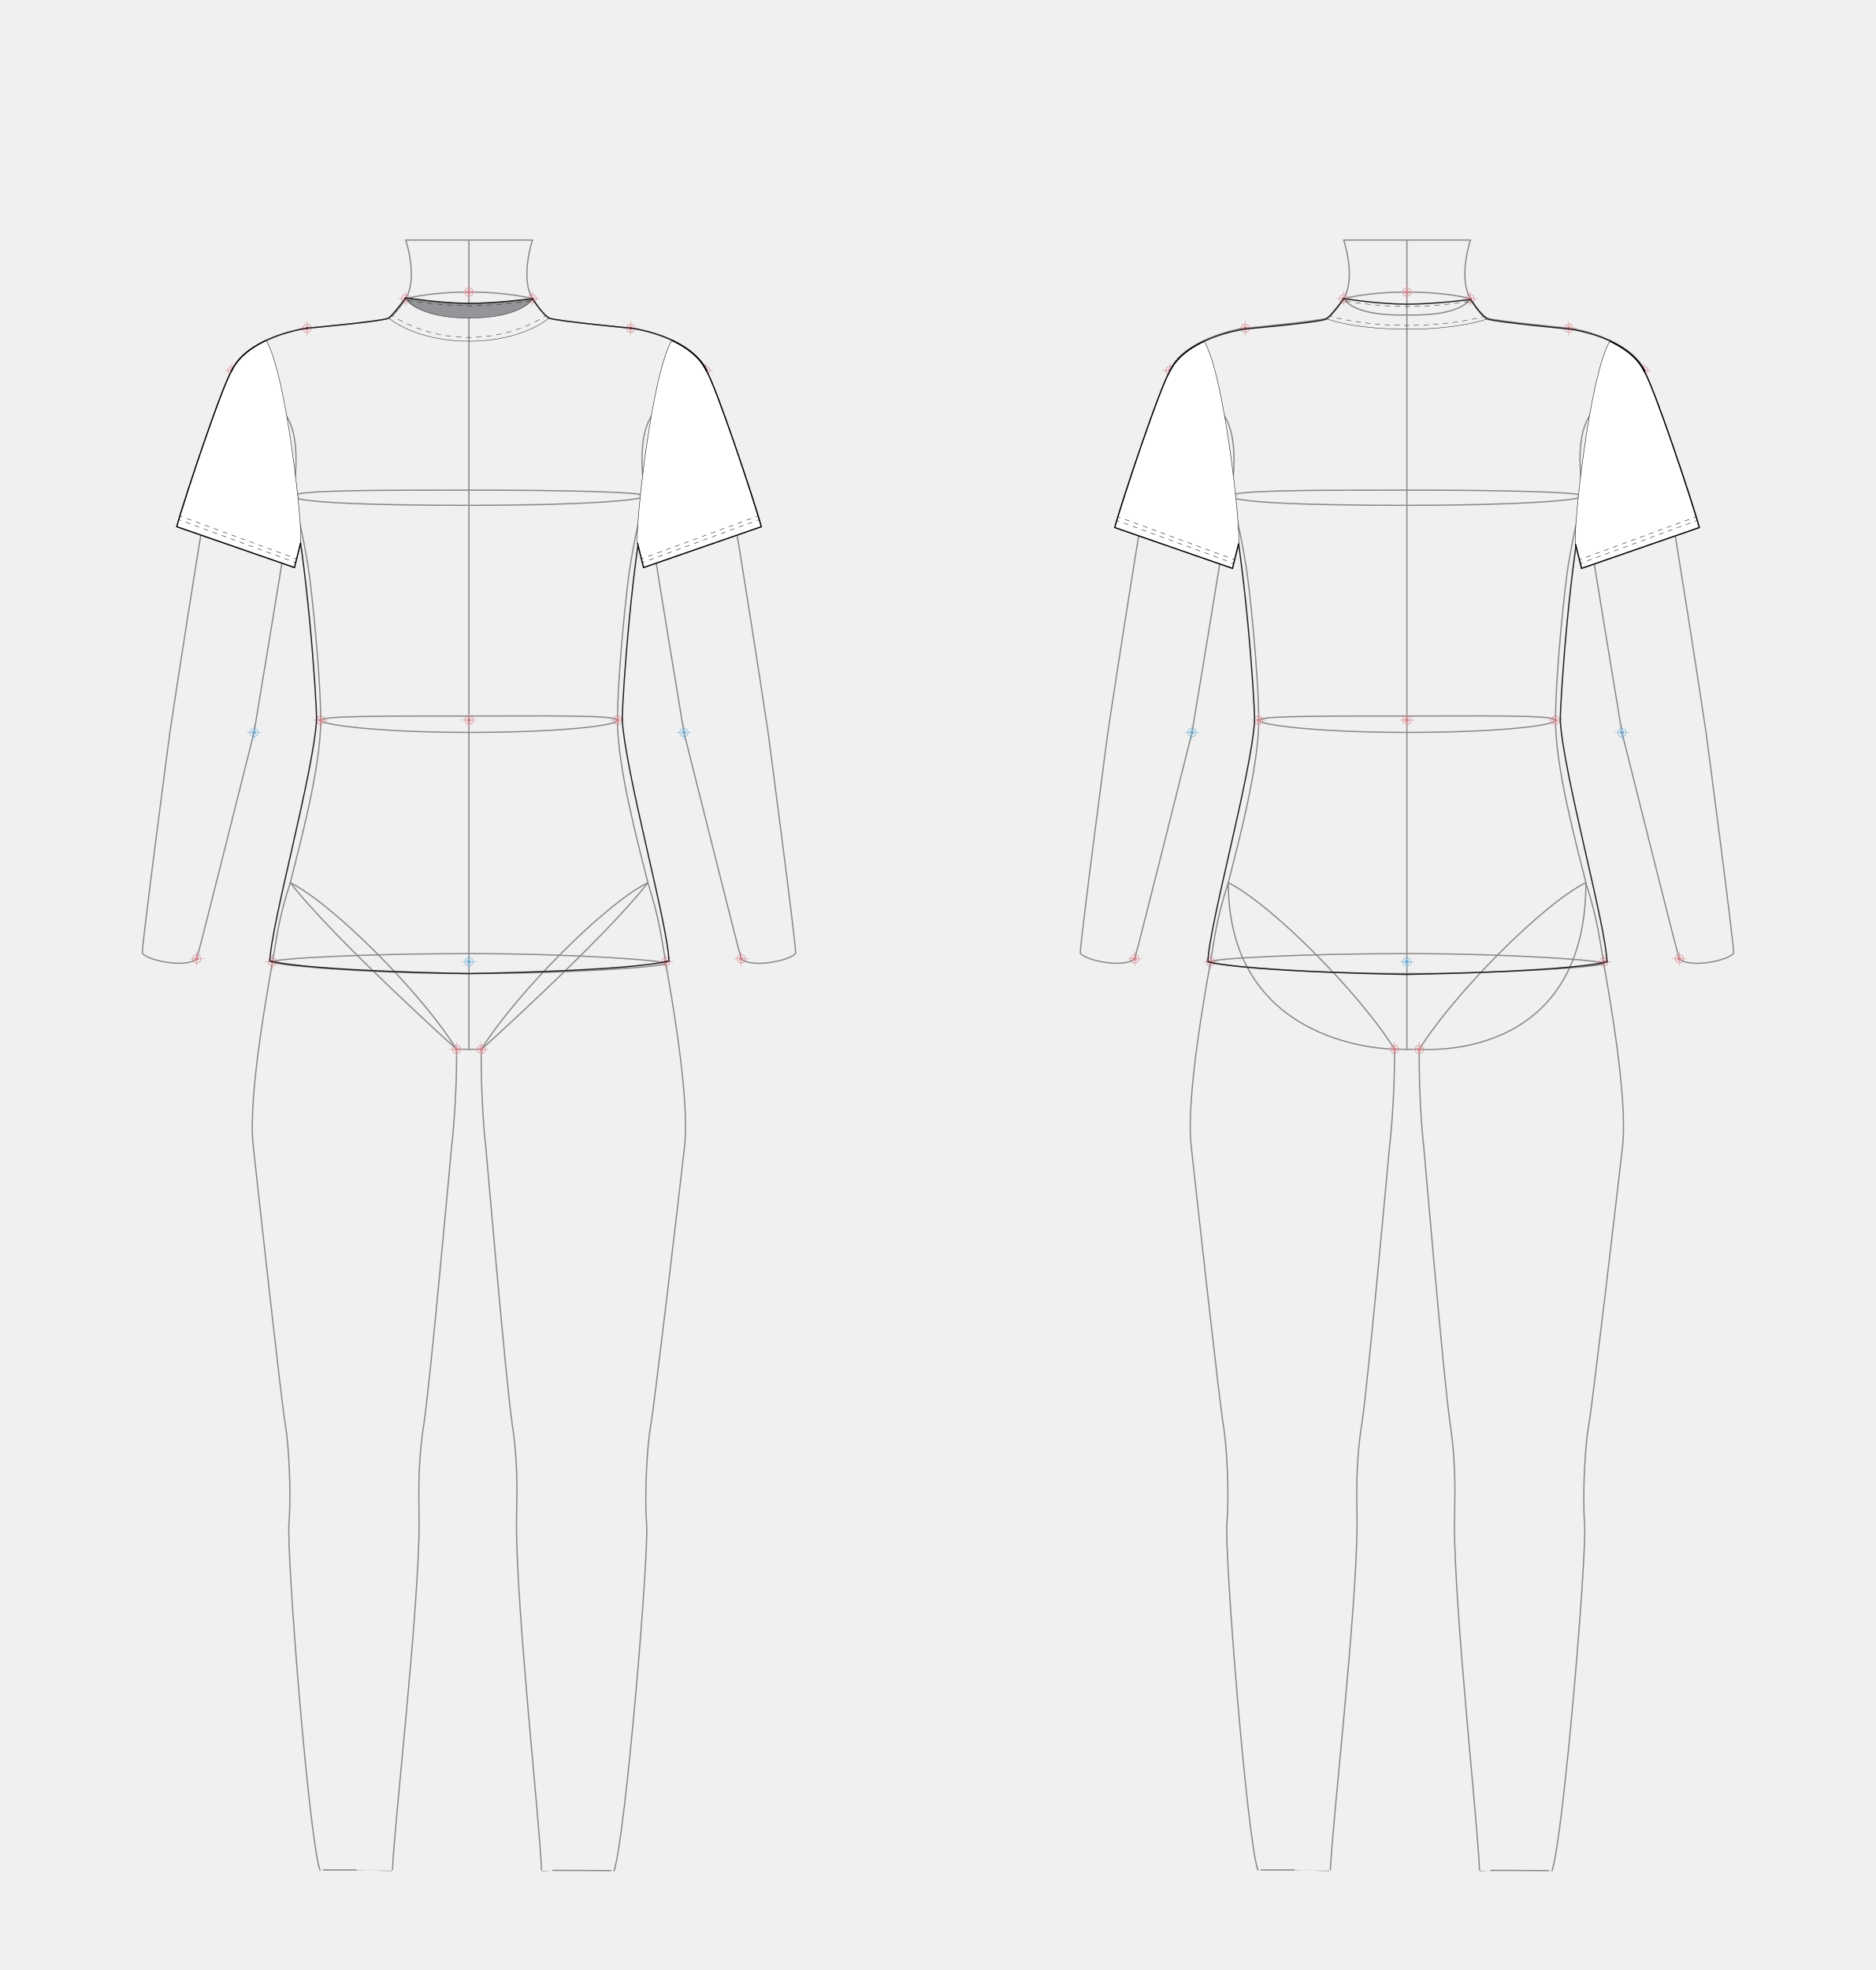
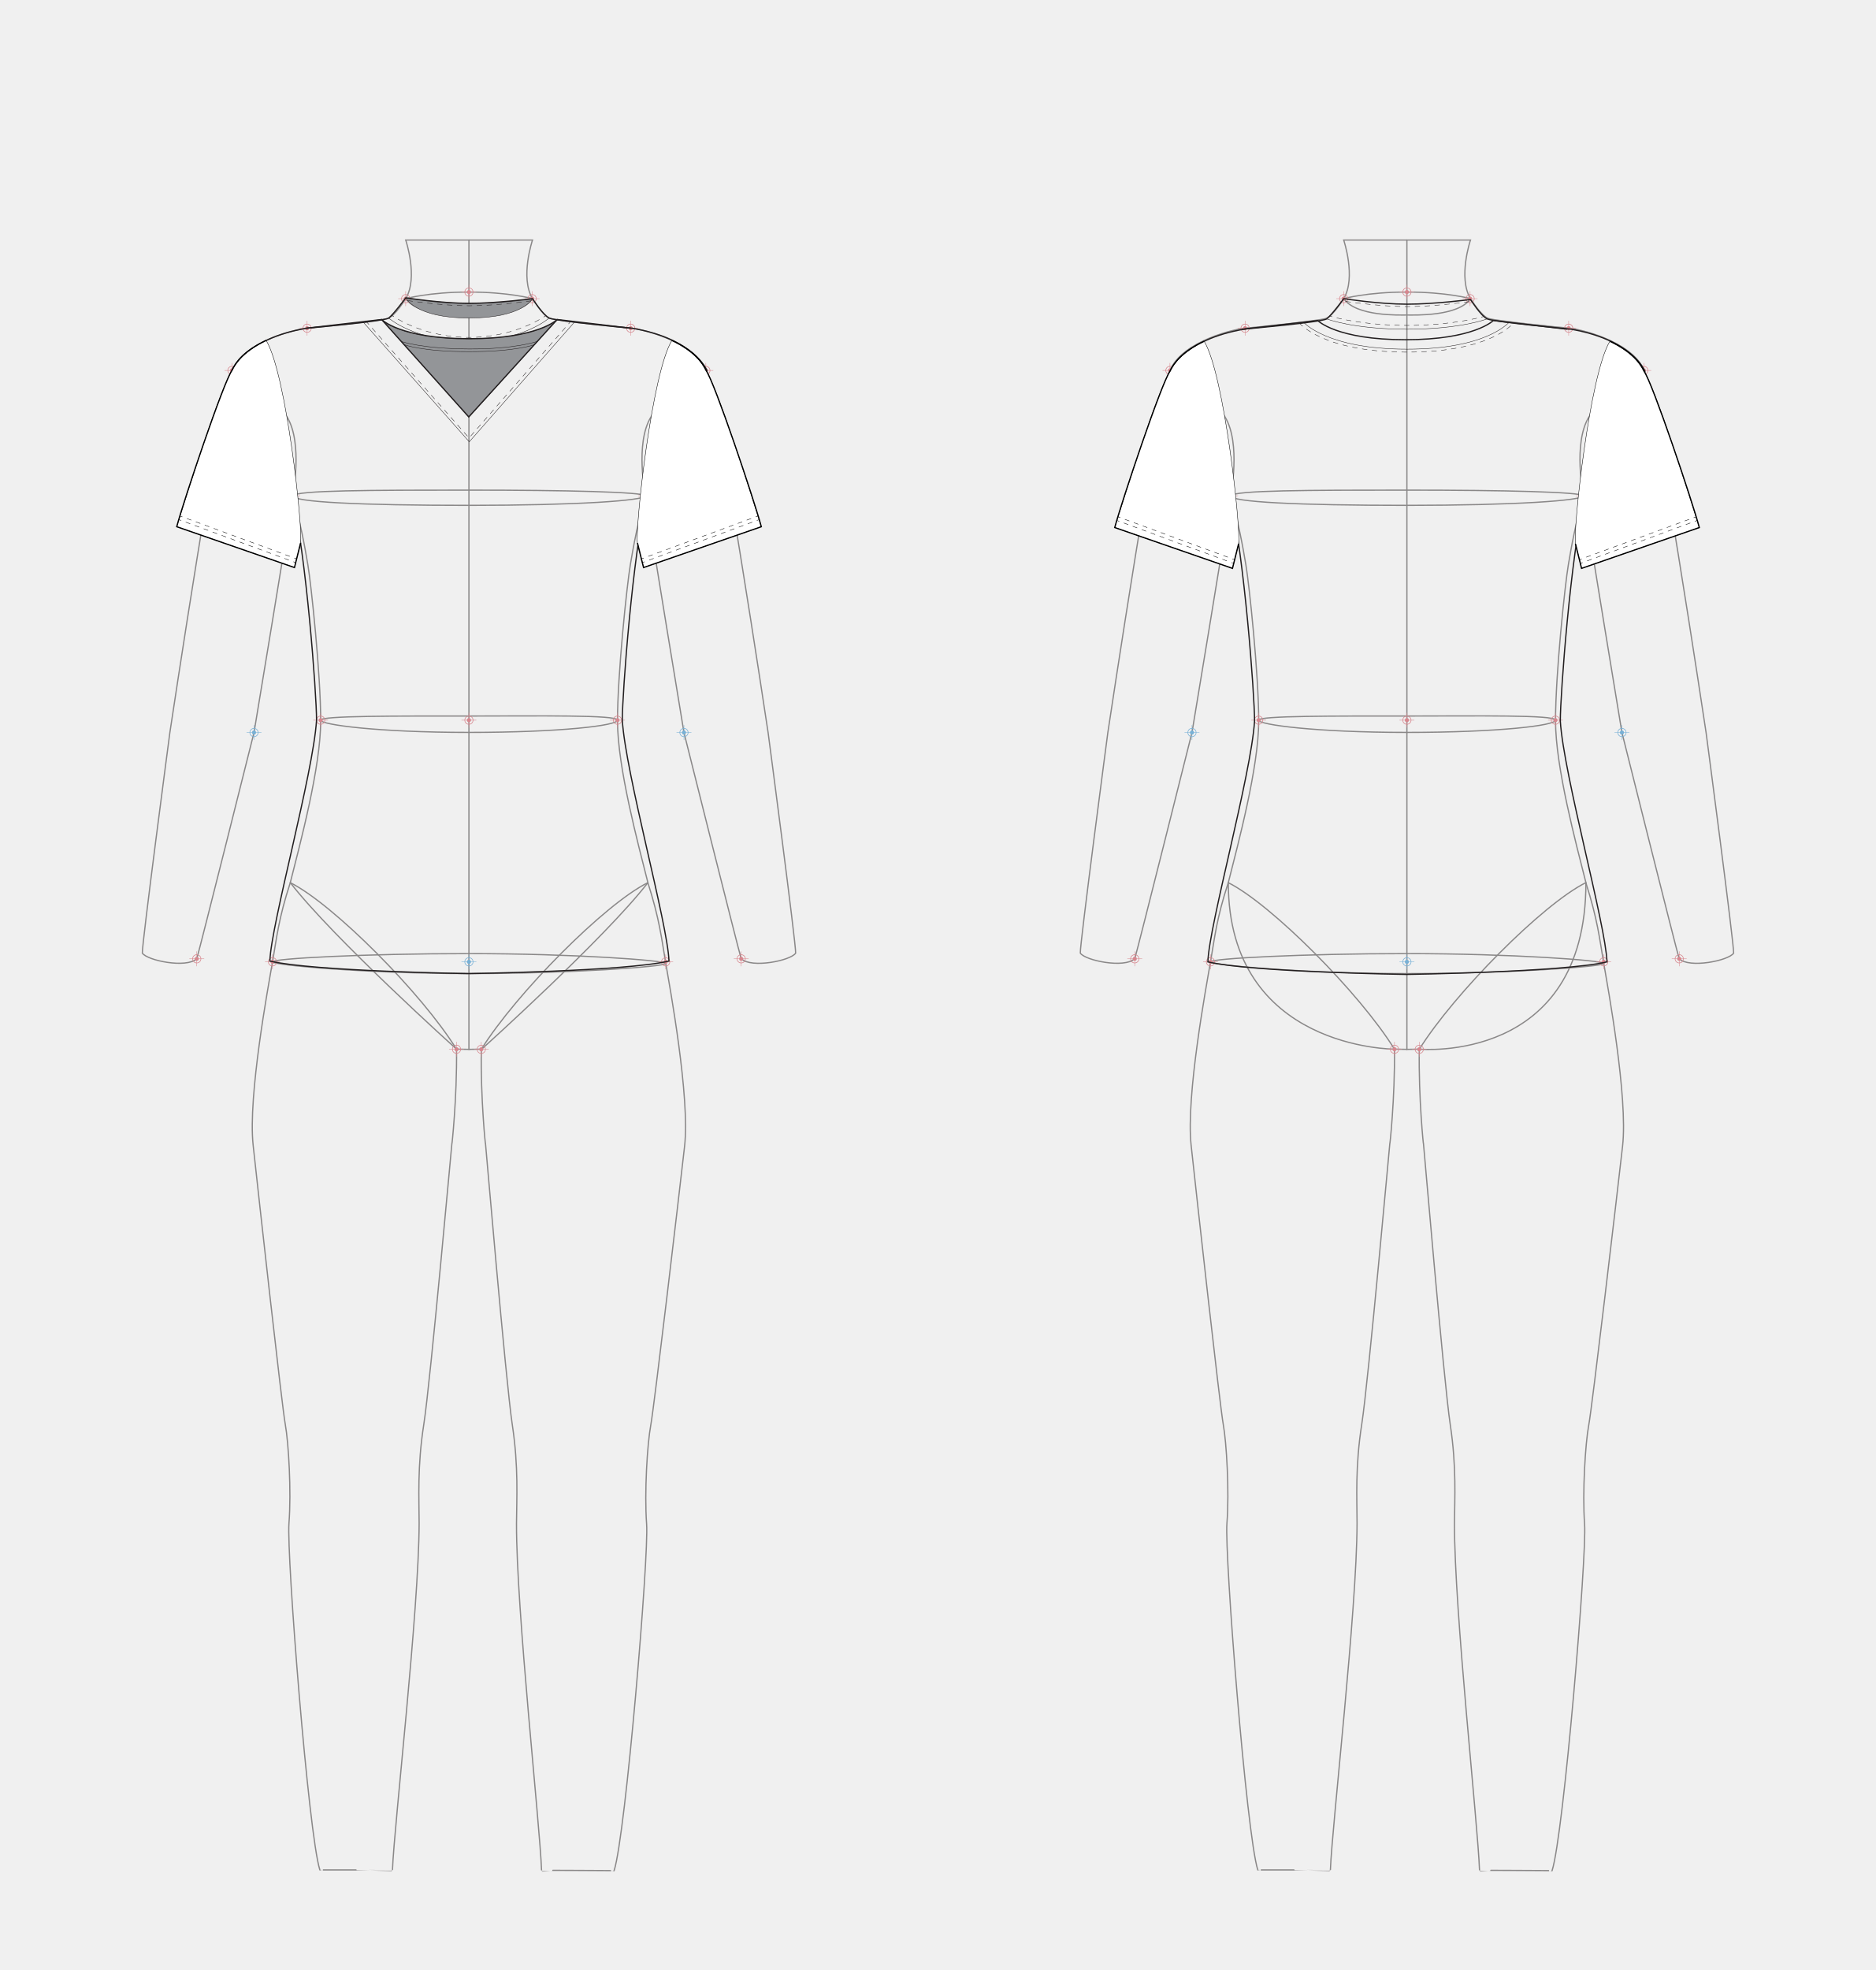
<svg xmlns="http://www.w3.org/2000/svg" viewBox="0 0 4535.4 4762.2">
  <defs>
    <style>
      .cls-1, .cls-2, .cls-3, .cls-4, .cls-5, .cls-6, .cls-7, .cls-8, .cls-9, .cls-10, .cls-11, .cls-12, .cls-13, .cls-14 {
        fill: none;
      }

      .cls-1, .cls-15, .cls-9, .cls-11, .cls-12 {
        stroke: #000;
        stroke-miterlimit: 10;
      }

      .cls-2, .cls-3, .cls-4, .cls-7, .cls-10, .cls-16, .cls-14 {
        stroke: #231f20;
        stroke-linecap: round;
      }

      .cls-17 {
        fill: #0071bc;
      }

      .cls-18, .cls-15 {
        fill: #fff;
      }

      .cls-3 {
        stroke-linejoin: round;
      }

      .cls-3, .cls-4, .cls-11 {
        stroke-width: 3px;
      }

      .cls-5, .cls-6 {
        stroke-width: 1.5px;
      }

      .cls-5, .cls-13 {
        stroke: #0071bc;
      }

      .cls-6, .cls-8 {
        stroke: #be1e2d;
      }

      .cls-7 {
        stroke-dasharray: 12.28 12.28;
      }

      .cls-19 {
        fill: #be1e2d;
      }

      .cls-9 {
        stroke-dasharray: 11.53 11.53;
      }

      .cls-10 {
        stroke-dasharray: 12;
      }

      .cls-16 {
        fill: #939598;
        stroke-linejoin: bevel;
      }

      .cls-12 {
        stroke-dasharray: 11.55 11.55;
      }

      .cls-14 {
        stroke-dasharray: 11.75 11.75;
      }

      .cls-20 {
        opacity: .5;
      }
    </style>
  </defs>
  <g id="Mannequin_ISO_EU38_GRP" class="cls-20">
    <g id="body_front_grp">
      <g id="measurements_lines" data-name="measurements lines">
        <path id="waist_line" data-name="waist line" class="cls-4" d="M1492.8,1740.9c0,13.1-138.7,29.6-359.3,29.6s-358.3-18.7-358.3-29.6,188-10,358.3-10,359.3-3.1,359.3,10Z" />
        <path id="hip_line" data-name="hip line" class="cls-4" d="M658.8,2325.1c0,7.8,228.8,28.4,474.8,28.4s475.8-16.9,475.8-24.4-223.3-23.9-475.8-23.9-474.8,12-474.8,19.9h0Z" />
        <line id="center_line" data-name="center line" class="cls-4" x1="1133.7" y1="580.2" x2="1133.7" y2="2537" />
        <path id="bust_line" data-name="bust line" class="cls-4" d="M1560.6,1198.5c-3.3,11.6-163.3,23.1-427,23.1s-426-8-426-23.1c11.4-13.3,186.4-13.7,426-13.7s419.5,4.6,427.1,13.7h-.1Z" />
      </g>
      <path id="right_leg" data-name="right leg" class="cls-4" d="M1103.7,2536.4c-83.7-135.5-298-350.6-401.9-402.7-28.6,87.8-32.8,133.2-42.9,191.4-10.1,58.2-59.7,324.6-46.9,443.2,12.8,118.6,69.7,631.2,77.7,674.9,8,43.7,14.9,162.4,8.9,239.1s47.2,751.5,74.7,838.1c-1.4-.2,175.8-.2,175.5,0,4.5-112.3,64-626.8,64.5-838.1,0-59.3-4.8-136.1,11.3-239.1,16.1-102.9,69.1-695,68.1-680.3-1,14.7,12.6-109.1,11-226.5h0Z" />
      <path id="left_leg" data-name="left leg" class="cls-4" d="M1163.6,2536.6c84.4-135.1,298.6-351.2,402.7-402.9,28.2,87.9,33.2,135.4,43.1,193.7,9.9,58.3,59.1,324.8,45.7,443.4-13.4,118.6-73.6,630.8-81.8,674.5-8.2,43.7-15.7,162.3-10,239,5.7,76.7-50.7,751.3-78.6,837.8,1.4-.2-175.8-1.1-175.4-.8-4-112.3-61-627.1-60.6-838.4.3-59.3,5.4-136.1-10.2-239.1s-65.8-695.3-64.9-680.6c.8,14.7-12.1-109.2-9.9-226.6h-.1Z" />
      <path id="left_arm" data-name="left arm" class="cls-4" d="M707.5,1198.4c-12,82.7-93.4,572.4-93.4,572.4,0,0-130.8,522.2-138.4,546.9-25.2,23.4-119.4,4.5-131.6-13.7-1.3-19.9,66.6-533.3,66.6-533.3,0,0,128-852.6,152.9-881.1,27.2,4.3,91.6,54.3,130.5,118.5,39,64.2,13.4,190.3,13.4,190.3h0Z" />
      <path id="right_arm" data-name="right arm" class="cls-4" d="M1560.6,1198.5c12,82.7,93,572.4,93,572.4,0,0,130.8,522.2,138.4,546.9,25.2,23.4,119.4,4.5,131.6-13.7,1.3-19.9-66.6-533.3-66.6-533.3,0,0-128-852.6-152.9-881.1-27.2,4.3-91.6,54.3-130.5,118.5-39,64.2-13,190.3-13,190.3h0Z" />
      <path id="neck_outline" data-name="neck outline" class="cls-4" d="M1133.6,761.5c18.4,0,124.9,3.8,153.8-39.5-30.6-51.1,0-141.7,0-141.7h-306.5s30.6,90.6,0,141.7c30.7,43.3,134.3,39.5,152.8,39.5h-.1Z" />
      <path id="body_outlines" data-name="body outlines" class="cls-4" d="M1133.6,706c-96.9,0-152.8,16-152.8,16,0,0-25.8,42.4-43.7,48s-174.3,22-194.6,23.3c-20.4,1.3-151.1,29.7-181.7,102.2-25.3,84.9,61.8,259.1,146.7,302.9,19.5,67.7,28.7,118.9,36.8,166.9s31,264.9,31,377.2-49.6,296.5-73.5,391.2c103.3,133.9,401.9,402.5,401.9,402.5l30.9.5,29.9-.5s298.6-268.7,401.9-402.5c-23.9-94.7-73.5-278.9-73.5-391.2s22.9-329.2,31-377.2c8.1-48,17.3-99.2,36.8-166.9,84.9-43.8,172.1-218,146.7-302.9-30.7-72.5-161.3-100.9-181.7-102.2-20.4-1.3-176.8-17.7-194.6-23.3s-43.7-48-43.7-48c0,0-56.9-16-153.8-16h0Z" />
    </g>
    <g id="body_back_grp">
      <g id="measurements_lines-2" data-name="measurements lines-2">
        <path id="waist_line-2" data-name="waist line-2" class="cls-4" d="M3760.5,1740.9c0,13.1-138.7,29.6-359.3,29.6s-358.3-18.7-358.3-29.6,188-10,358.3-10,359.3-3.1,359.3,10Z" />
        <path id="hip_line-2" data-name="hip line-2" class="cls-4" d="M2926.6,2325.1c0,7.8,228.8,28.4,474.8,28.4s475.8-16.9,475.8-24.4-223.3-23.9-475.8-23.9-474.8,12-474.8,19.9h0Z" />
        <line id="center_line-2" data-name="center line-2" class="cls-4" x1="3401.4" y1="580.2" x2="3401.4" y2="2537" />
        <path id="bust_line-2" data-name="bust line-2" class="cls-4" d="M3828.3,1198.5c-3.3,11.6-163.3,23.1-427.1,23.1s-426-8-426-23.1c11.4-13.3,186.4-13.7,426-13.7s419.5,4.6,427.1,13.7h0Z" />
      </g>
      <path id="right_leg-2" data-name="right leg-2" class="cls-4" d="M3371.4,2536.4c-83.7-135.5-298-350.6-401.9-402.7-28.6,87.8-32.8,133.2-42.9,191.4-10.1,58.2-59.7,324.6-46.9,443.2,12.8,118.7,69.7,631.2,77.7,674.9,8,43.7,14.9,162.4,8.9,239.1s47.2,751.5,74.6,838.1c-1.4-.2,175.8-.2,175.5,0,4.5-112.3,64-626.8,64.5-838.1,0-59.3-4.8-136.1,11.3-239.1s69.1-695,68.1-680.3c-1,14.7,12.6-109.1,11-226.5h.1Z" />
      <path id="left_leg-2" data-name="left leg-2" class="cls-4" d="M3431.3,2536.6c84.4-135.1,298.6-351.2,402.7-402.9,28.2,87.9,33.2,135.4,43.1,193.7,9.9,58.3,59.1,324.8,45.7,443.4-13.4,118.6-73.6,630.8-81.8,674.5-8.2,43.7-15.6,162.3-10,239,5.6,76.7-50.7,751.3-78.6,837.8,1.4-.2-175.8-1.1-175.4-.8-4-112.3-61-627.1-60.6-838.4.3-59.3,5.4-136.1-10.2-239.1-15.6-103-65.8-695.3-64.9-680.6.9,14.7-12.1-109.2-9.9-226.6h-.1Z" />
      <path id="left_arm-2" data-name="left arm-2" class="cls-4" d="M2975.2,1198.4c-12,82.7-93.4,572.4-93.4,572.4,0,0-130.8,522.2-138.4,546.9-25.2,23.4-119.4,4.5-131.6-13.7-1.3-19.9,66.6-533.3,66.6-533.3,0,0,128-852.6,152.9-881.1,27.2,4.3,91.6,54.3,130.5,118.5,39,64.2,13.4,190.3,13.4,190.3h0Z" />
      <path id="right_arm-2" data-name="right arm-2" class="cls-4" d="M3828.3,1198.5c12,82.7,93,572.4,93,572.4,0,0,130.8,522.2,138.4,546.9,25.2,23.4,119.4,4.5,131.6-13.7,1.3-19.9-66.6-533.3-66.6-533.3,0,0-128-852.6-152.9-881.1-27.2,4.3-91.6,54.3-130.5,118.5-39,64.2-13,190.3-13,190.3h0Z" />
      <path id="neck_outline-2" data-name="neck outline-2" class="cls-4" d="M3401.3,761.5c18.4,0,124.9,3.8,153.8-39.5-30.6-51.1,0-141.7,0-141.7h-306.5s30.6,90.6,0,141.7c30.6,43.3,134.3,39.5,152.8,39.5h-.1Z" />
      <path id="body_outlines-2" data-name="body outlines-2" class="cls-4" d="M3401.3,706c-96.9,0-152.8,16-152.8,16,0,0-25.8,42.4-43.6,48-17.8,5.6-174.3,22-194.6,23.3-20.4,1.3-151.1,29.7-181.7,102.2-25.3,84.9,61.8,259.1,146.7,302.9,19.5,67.7,28.7,118.9,36.8,166.9s31,264.9,31,377.2-49.6,296.5-73.5,391.2c0,403.3,401.9,402.5,401.9,402.5l30.9.5,29.9-.5s401.9,37.2,401.9-402.5c-23.9-94.7-73.5-278.9-73.5-391.2s22.9-329.2,31-377.2,17.3-99.2,36.8-166.9c84.9-43.8,172.1-218,146.7-302.9-30.7-72.5-161.4-100.9-181.7-102.2-20.3-1.3-176.8-17.7-194.6-23.3-17.8-5.6-43.6-48-43.6-48,0,0-56.9-16-153.8-16h-.2Z" />
    </g>
    <g id="construction_points" data-name="construction points" data-description="Seam and reference anchor points">
      <g id="front_anchors" data-name="front anchors">
        <g id="f_cf_neck" data-name="f cf neck" data-label="CF Neck" data-type="seam">
          <line class="cls-8" x1="1115.7" y1="706" x2="1151.7" y2="706" />
          <line class="cls-8" x1="1133.7" y1="688" x2="1133.7" y2="724" />
          <circle class="cls-6" cx="1133.7" cy="706" r="10" />
          <circle class="cls-19" cx="1133.7" cy="706" r="5" />
        </g>
        <g id="f_hps_l" data-name="f hps l" data-label="HPS" data-type="seam">
          <line class="cls-8" x1="962.8" y1="722" x2="998.8" y2="722" />
          <line class="cls-8" x1="980.8" y1="704" x2="980.8" y2="740" />
          <circle class="cls-6" cx="980.8" cy="722" r="10" />
          <circle class="cls-19" cx="980.8" cy="722" r="5" />
        </g>
        <g id="f_hps_r" data-name="f hps r" data-label="HPS" data-type="seam">
          <line class="cls-8" x1="1268.5" y1="722" x2="1304.5" y2="722" />
          <line class="cls-8" x1="1286.5" y1="704" x2="1286.5" y2="740" />
          <circle class="cls-6" cx="1286.5" cy="722" r="10" />
          <circle class="cls-19" cx="1286.5" cy="722" r="5" />
        </g>
        <g id="f_shoulder_pt_l" data-name="f shoulder pt l" data-label="Shoulder Pt" data-type="seam">
          <line class="cls-8" x1="724.5" y1="793.4" x2="760.5" y2="793.4" />
          <line class="cls-8" x1="742.5" y1="775.4" x2="742.5" y2="811.4" />
          <circle class="cls-6" cx="742.5" cy="793.4" r="10" />
          <circle class="cls-19" cx="742.5" cy="793.4" r="5" />
        </g>
        <g id="f_shoulder_pt_r" data-name="f shoulder pt r" data-label="Shoulder Pt" data-type="seam">
          <line class="cls-8" x1="1506.8" y1="793.4" x2="1542.8" y2="793.4" />
          <line class="cls-8" x1="1524.8" y1="775.4" x2="1524.8" y2="811.4" />
          <circle class="cls-6" cx="1524.8" cy="793.4" r="10" />
          <circle class="cls-19" cx="1524.8" cy="793.4" r="5" />
        </g>
        <g id="f_armscye_deep_l" data-name="f armscye deep l" data-label="Armscye" data-type="seam">
          <line class="cls-8" x1="542.8" y1="895.5" x2="578.8" y2="895.5" />
          <line class="cls-8" x1="560.8" y1="877.5" x2="560.8" y2="913.5" />
          <circle class="cls-6" cx="560.8" cy="895.5" r="10" />
          <circle class="cls-19" cx="560.8" cy="895.5" r="5" />
        </g>
        <g id="f_armscye_deep_r" data-name="f armscye deep r" data-label="Armscye" data-type="seam">
          <line class="cls-8" x1="1688.5" y1="895.5" x2="1724.5" y2="895.5" />
          <line class="cls-8" x1="1706.5" y1="877.5" x2="1706.5" y2="913.5" />
          <circle class="cls-6" cx="1706.5" cy="895.5" r="10" />
          <circle class="cls-19" cx="1706.5" cy="895.5" r="5" />
        </g>
        <g id="f_underarm_l" data-name="f underarm l" data-label="Underarm" data-type="seam">
          <line class="cls-8" x1="689.5" y1="1198.4" x2="725.5" y2="1198.4" />
          <line class="cls-8" x1="707.5" y1="1180.4" x2="707.5" y2="1216.4" />
          <circle class="cls-6" cx="707.5" cy="1198.4" r="10" />
          <circle class="cls-19" cx="707.5" cy="1198.4" r="5" />
        </g>
        <g id="f_underarm_r" data-name="f underarm r" data-label="Underarm" data-type="seam">
          <line class="cls-8" x1="1542.6" y1="1198.5" x2="1578.6" y2="1198.5" />
          <line class="cls-8" x1="1560.6" y1="1180.5" x2="1560.6" y2="1216.5" />
          <circle class="cls-6" cx="1560.6" cy="1198.5" r="10" />
          <circle class="cls-19" cx="1560.6" cy="1198.5" r="5" />
        </g>
        <g id="f_side_waist_l" data-name="f side waist l" data-label="Side Waist" data-type="seam">
          <line class="cls-8" x1="757.3" y1="1740.9" x2="793.3" y2="1740.9" />
          <line class="cls-8" x1="775.3" y1="1722.9" x2="775.3" y2="1758.9" />
          <circle class="cls-6" cx="775.3" cy="1740.9" r="10" />
          <circle class="cls-19" cx="775.3" cy="1740.9" r="5" />
        </g>
        <g id="f_side_waist_r" data-name="f side waist r" data-label="Side Waist" data-type="seam">
          <line class="cls-8" x1="1474.8" y1="1740.9" x2="1510.8" y2="1740.9" />
          <line class="cls-8" x1="1492.8" y1="1722.9" x2="1492.8" y2="1758.9" />
          <circle class="cls-6" cx="1492.8" cy="1740.9" r="10" />
          <circle class="cls-19" cx="1492.8" cy="1740.9" r="5" />
        </g>
        <g id="f_side_hip_l" data-name="f side hip l" data-label="Side Hip" data-type="seam">
          <line class="cls-8" x1="640.8" y1="2325.1" x2="676.8" y2="2325.1" />
          <line class="cls-8" x1="658.8" y1="2307.1" x2="658.8" y2="2343.1" />
          <circle class="cls-6" cx="658.8" cy="2325.1" r="10" />
          <circle class="cls-19" cx="658.8" cy="2325.1" r="5" />
        </g>
        <g id="f_side_hip_r" data-name="f side hip r" data-label="Side Hip" data-type="seam">
          <line class="cls-8" x1="1591.4" y1="2325.1" x2="1627.4" y2="2325.1" />
          <line class="cls-8" x1="1609.4" y1="2307.1" x2="1609.4" y2="2343.1" />
          <circle class="cls-6" cx="1609.4" cy="2325.1" r="10" />
          <circle class="cls-19" cx="1609.4" cy="2325.1" r="5" />
        </g>
        <g id="f_cf_waist" data-name="f cf waist" data-label="CF Waist" data-type="seam">
          <line class="cls-8" x1="1115.7" y1="1740.9" x2="1151.7" y2="1740.9" />
          <line class="cls-8" x1="1133.7" y1="1722.9" x2="1133.7" y2="1758.9" />
          <circle class="cls-6" cx="1133.7" cy="1740.9" r="10" />
          <circle class="cls-19" cx="1133.7" cy="1740.9" r="5" />
        </g>
        <g id="f_cf_hip" data-name="f cf hip" data-label="CF Hip" data-type="ref">
          <line class="cls-13" x1="1115.7" y1="2325.1" x2="1151.7" y2="2325.1" />
          <line class="cls-13" x1="1133.7" y1="2307.1" x2="1133.7" y2="2343.1" />
          <circle class="cls-5" cx="1133.7" cy="2325.1" r="10" />
          <circle class="cls-17" cx="1133.7" cy="2325.1" r="5" />
        </g>
        <g id="f_crotch_l" data-name="f crotch l" data-label="Crotch" data-type="seam">
          <line class="cls-8" x1="1085.7" y1="2536.4" x2="1121.7" y2="2536.4" />
          <line class="cls-8" x1="1103.7" y1="2518.4" x2="1103.7" y2="2554.4" />
          <circle class="cls-6" cx="1103.7" cy="2536.4" r="10" />
          <circle class="cls-19" cx="1103.7" cy="2536.4" r="5" />
        </g>
        <g id="f_crotch_r" data-name="f crotch r" data-label="Crotch" data-type="seam">
          <line class="cls-8" x1="1145.6" y1="2536.6" x2="1181.6" y2="2536.6" />
          <line class="cls-8" x1="1163.6" y1="2518.6" x2="1163.6" y2="2554.6" />
          <circle class="cls-6" cx="1163.6" cy="2536.6" r="10" />
          <circle class="cls-19" cx="1163.6" cy="2536.6" r="5" />
        </g>
        <g id="f_elbow_l" data-name="f elbow l" data-label="Elbow" data-type="ref">
          <line class="cls-13" x1="596.1" y1="1770.8" x2="632.1" y2="1770.8" />
          <line class="cls-13" x1="614.1" y1="1752.8" x2="614.1" y2="1788.8" />
          <circle class="cls-5" cx="614.1" cy="1770.8" r="10" />
          <circle class="cls-17" cx="614.1" cy="1770.8" r="5" />
        </g>
        <g id="f_elbow_r" data-name="f elbow r" data-label="Elbow" data-type="ref">
          <line class="cls-13" x1="1635.6" y1="1770.8" x2="1671.6" y2="1770.8" />
          <line class="cls-13" x1="1653.6" y1="1752.8" x2="1653.6" y2="1788.8" />
          <circle class="cls-5" cx="1653.6" cy="1770.8" r="10" />
          <circle class="cls-17" cx="1653.6" cy="1770.8" r="5" />
        </g>
        <g id="f_wrist_l" data-name="f wrist l" data-label="Wrist" data-type="seam">
          <line class="cls-8" x1="457.7" y1="2317.8" x2="493.7" y2="2317.8" />
          <line class="cls-8" x1="475.7" y1="2299.8" x2="475.7" y2="2335.8" />
          <circle class="cls-6" cx="475.7" cy="2317.8" r="10" />
          <circle class="cls-19" cx="475.7" cy="2317.8" r="5" />
        </g>
        <g id="f_wrist_r" data-name="f wrist r" data-label="Wrist" data-type="seam">
          <line class="cls-8" x1="1774" y1="2317.8" x2="1810" y2="2317.8" />
          <line class="cls-8" x1="1792" y1="2299.8" x2="1792" y2="2335.8" />
          <circle class="cls-6" cx="1792" cy="2317.8" r="10" />
          <circle class="cls-19" cx="1792" cy="2317.8" r="5" />
        </g>
      </g>
      <g id="back_anchors" data-name="back anchors">
        <g id="b_cf_neck" data-name="b cf neck" data-label="CB Neck" data-type="seam">
          <line class="cls-8" x1="3383.4" y1="706" x2="3419.4" y2="706" />
          <line class="cls-8" x1="3401.4" y1="688" x2="3401.4" y2="724" />
          <circle class="cls-6" cx="3401.4" cy="706" r="10" />
          <circle class="cls-19" cx="3401.4" cy="706" r="5" />
        </g>
        <g id="b_hps_l" data-name="b hps l" data-label="HPS" data-type="seam">
          <line class="cls-8" x1="3230.5" y1="722" x2="3266.5" y2="722" />
          <line class="cls-8" x1="3248.5" y1="704" x2="3248.5" y2="740" />
          <circle class="cls-6" cx="3248.5" cy="722" r="10" />
          <circle class="cls-19" cx="3248.5" cy="722" r="5" />
        </g>
        <g id="b_hps_r" data-name="b hps r" data-label="HPS" data-type="seam">
          <line class="cls-8" x1="3536.2" y1="722" x2="3572.2" y2="722" />
          <line class="cls-8" x1="3554.2" y1="704" x2="3554.2" y2="740" />
          <circle class="cls-6" cx="3554.2" cy="722" r="10" />
          <circle class="cls-19" cx="3554.2" cy="722" r="5" />
        </g>
        <g id="b_shoulder_pt_l" data-name="b shoulder pt l" data-label="Shoulder Pt" data-type="seam">
          <line class="cls-8" x1="2992.2" y1="793.4" x2="3028.2" y2="793.4" />
          <line class="cls-8" x1="3010.2" y1="775.4" x2="3010.2" y2="811.4" />
          <circle class="cls-6" cx="3010.2" cy="793.4" r="10" />
          <circle class="cls-19" cx="3010.2" cy="793.4" r="5" />
        </g>
        <g id="b_shoulder_pt_r" data-name="b shoulder pt r" data-label="Shoulder Pt" data-type="seam">
          <line class="cls-8" x1="3774.5" y1="793.4" x2="3810.5" y2="793.4" />
          <line class="cls-8" x1="3792.5" y1="775.4" x2="3792.5" y2="811.4" />
          <circle class="cls-6" cx="3792.5" cy="793.4" r="10" />
          <circle class="cls-19" cx="3792.5" cy="793.4" r="5" />
        </g>
        <g id="b_armscye_deep_l" data-name="b armscye deep l" data-label="Armscye" data-type="seam">
          <line class="cls-8" x1="2810.5" y1="895.5" x2="2846.5" y2="895.5" />
          <line class="cls-8" x1="2828.5" y1="877.5" x2="2828.5" y2="913.5" />
          <circle class="cls-6" cx="2828.5" cy="895.5" r="10" />
          <circle class="cls-19" cx="2828.5" cy="895.5" r="5" />
        </g>
        <g id="b_armscye_deep_r" data-name="b armscye deep r" data-label="Armscye" data-type="seam">
          <line class="cls-8" x1="3956.2" y1="895.5" x2="3992.2" y2="895.5" />
          <line class="cls-8" x1="3974.2" y1="877.5" x2="3974.2" y2="913.5" />
          <circle class="cls-6" cx="3974.2" cy="895.5" r="10" />
          <circle class="cls-19" cx="3974.2" cy="895.5" r="5" />
        </g>
        <g id="b_underarm_l" data-name="b underarm l" data-label="Underarm" data-type="seam">
          <line class="cls-8" x1="2957.2" y1="1198.4" x2="2993.2" y2="1198.4" />
          <line class="cls-8" x1="2975.2" y1="1180.4" x2="2975.2" y2="1216.4" />
          <circle class="cls-6" cx="2975.2" cy="1198.4" r="10" />
          <circle class="cls-19" cx="2975.2" cy="1198.4" r="5" />
        </g>
        <g id="b_underarm_r" data-name="b underarm r" data-label="Underarm" data-type="seam">
          <line class="cls-8" x1="3810.3" y1="1198.5" x2="3846.3" y2="1198.5" />
          <line class="cls-8" x1="3828.3" y1="1180.5" x2="3828.3" y2="1216.5" />
          <circle class="cls-6" cx="3828.3" cy="1198.5" r="10" />
          <circle class="cls-19" cx="3828.3" cy="1198.5" r="5" />
        </g>
        <g id="b_side_waist_l" data-name="b side waist l" data-label="Side Waist" data-type="seam">
          <line class="cls-8" x1="3025" y1="1740.9" x2="3061" y2="1740.9" />
          <line class="cls-8" x1="3043" y1="1722.9" x2="3043" y2="1758.9" />
          <circle class="cls-6" cx="3043" cy="1740.9" r="10" />
          <circle class="cls-19" cx="3043" cy="1740.9" r="5" />
        </g>
        <g id="b_side_waist_r" data-name="b side waist r" data-label="Side Waist" data-type="seam">
          <line class="cls-8" x1="3742.5" y1="1740.9" x2="3778.5" y2="1740.9" />
          <line class="cls-8" x1="3760.5" y1="1722.9" x2="3760.5" y2="1758.9" />
          <circle class="cls-6" cx="3760.5" cy="1740.9" r="10" />
          <circle class="cls-19" cx="3760.5" cy="1740.9" r="5" />
        </g>
        <g id="b_side_hip_l" data-name="b side hip l" data-label="Side Hip" data-type="seam">
          <line class="cls-8" x1="2908.6" y1="2325.1" x2="2944.6" y2="2325.1" />
          <line class="cls-8" x1="2926.6" y1="2307.1" x2="2926.6" y2="2343.1" />
          <circle class="cls-6" cx="2926.6" cy="2325.1" r="10" />
          <circle class="cls-19" cx="2926.6" cy="2325.1" r="5" />
        </g>
        <g id="b_side_hip_r" data-name="b side hip r" data-label="Side Hip" data-type="seam">
          <line class="cls-8" x1="3859.2" y1="2325.1" x2="3895.2" y2="2325.1" />
          <line class="cls-8" x1="3877.2" y1="2307.1" x2="3877.2" y2="2343.1" />
          <circle class="cls-6" cx="3877.2" cy="2325.1" r="10" />
          <circle class="cls-19" cx="3877.2" cy="2325.1" r="5" />
        </g>
        <g id="b_cf_waist" data-name="b cf waist" data-label="CB Waist" data-type="seam">
          <line class="cls-8" x1="3383.4" y1="1740.9" x2="3419.4" y2="1740.9" />
          <line class="cls-8" x1="3401.4" y1="1722.9" x2="3401.4" y2="1758.9" />
          <circle class="cls-6" cx="3401.4" cy="1740.9" r="10" />
          <circle class="cls-19" cx="3401.4" cy="1740.9" r="5" />
        </g>
        <g id="b_cf_hip" data-name="b cf hip" data-label="CB Hip" data-type="ref">
          <line class="cls-13" x1="3383.4" y1="2325.1" x2="3419.4" y2="2325.1" />
          <line class="cls-13" x1="3401.4" y1="2307.1" x2="3401.4" y2="2343.1" />
          <circle class="cls-5" cx="3401.4" cy="2325.1" r="10" />
          <circle class="cls-17" cx="3401.4" cy="2325.1" r="5" />
        </g>
        <g id="b_crotch_l" data-name="b crotch l" data-label="Crotch" data-type="seam">
          <line class="cls-8" x1="3353.4" y1="2536.4" x2="3389.4" y2="2536.4" />
          <line class="cls-8" x1="3371.4" y1="2518.4" x2="3371.4" y2="2554.4" />
          <circle class="cls-6" cx="3371.4" cy="2536.4" r="10" />
          <circle class="cls-19" cx="3371.4" cy="2536.4" r="5" />
        </g>
        <g id="b_crotch_r" data-name="b crotch r" data-label="Crotch" data-type="seam">
          <line class="cls-8" x1="3413.3" y1="2536.6" x2="3449.3" y2="2536.6" />
          <line class="cls-8" x1="3431.3" y1="2518.6" x2="3431.3" y2="2554.6" />
          <circle class="cls-6" cx="3431.3" cy="2536.6" r="10" />
          <circle class="cls-19" cx="3431.3" cy="2536.6" r="5" />
        </g>
        <g id="b_elbow_l" data-name="b elbow l" data-label="Elbow" data-type="ref">
          <line class="cls-13" x1="2863.8" y1="1770.8" x2="2899.8" y2="1770.8" />
          <line class="cls-13" x1="2881.8" y1="1752.8" x2="2881.8" y2="1788.8" />
          <circle class="cls-5" cx="2881.8" cy="1770.8" r="10" />
          <circle class="cls-17" cx="2881.8" cy="1770.8" r="5" />
        </g>
        <g id="b_elbow_r" data-name="b elbow r" data-label="Elbow" data-type="ref">
          <line class="cls-13" x1="3903.3" y1="1770.8" x2="3939.3" y2="1770.8" />
          <line class="cls-13" x1="3921.3" y1="1752.8" x2="3921.3" y2="1788.8" />
          <circle class="cls-5" cx="3921.3" cy="1770.8" r="10" />
          <circle class="cls-17" cx="3921.3" cy="1770.8" r="5" />
        </g>
        <g id="b_wrist_l" data-name="b wrist l" data-label="Wrist" data-type="seam">
          <line class="cls-8" x1="2725.4" y1="2317.8" x2="2761.4" y2="2317.8" />
          <line class="cls-8" x1="2743.4" y1="2299.8" x2="2743.4" y2="2335.8" />
          <circle class="cls-6" cx="2743.4" cy="2317.8" r="10" />
          <circle class="cls-19" cx="2743.4" cy="2317.8" r="5" />
        </g>
        <g id="b_wrist_r" data-name="b wrist r" data-label="Wrist" data-type="seam">
          <line class="cls-8" x1="4041.8" y1="2317.8" x2="4077.8" y2="2317.8" />
          <line class="cls-8" x1="4059.8" y1="2299.8" x2="4059.8" y2="2335.8" />
          <circle class="cls-6" cx="4059.8" cy="2317.8" r="10" />
          <circle class="cls-19" cx="4059.8" cy="2317.8" r="5" />
        </g>
      </g>
    </g>
  </g>
  <g id="f_top_ts_GRP">
    <g id="f_top_ts_tor_reg_GRP">
      <path id="f_top_ts_tor_reg" class="cls-4" d="M1527.3,793.3c151.87,25.34,181.7,102.2,181.7,102.2,0,0-135.85,268.74-145.4,302.9-33.94,142.73-59.1,477.9-59.1,542.5,8,129.88,109.97,492.99,112.86,582.32-105.9,24.9-484.96,30.28-484.96,30.28,0,0-374.06-5.38-479.96-30.28,2.89-89.33,104.86-452.44,112.86-582.32,0-64.6-25.16-399.77-59.1-542.5-9.55-34.16-145.4-302.9-145.4-302.9,0,0,29.83-76.86,181.7-102.2" />
    </g>
+     <g id="f_top_ts_slv_set_GRP">
+       <g id="f_top_ts_slv_set_r">
+         <path id="f_top_ts_slv_set_shape_r" class="cls-15" d="M726.71,1312.55l-14.78,59.42-284.68-98.72s100.61-325.73,133.55-377.75c20.09-40.72,68.61-65.5,82.66-72.51,48.99,80.23,88.97,453.09,83.25,489.56Z" />
+         <path id="f_top_ts_slv_set_border_r" class="cls-11" d="M726.71,1312.55l-14.78,59.42-284.68-98.72c17.35-64.85,113.2-349.73,133.55-377.75,9.14-19.22,27.98-47,82.66-72.51" />
+         <g id="f_top_ts_slv_set_sem_cuf_r_1">
+           <line class="cls-18" x1="432.57" y1="1256.17" x2="714.91" y2="1359.99" />
+           <g>
+             <line class="cls-1" x1="432.57" y1="1256.17" x2="438.2" y2="1258.24" />
+             <line class="cls-12" x1="449.04" y1="1262.23" x2="703.86" y2="1355.92" />
+             <line class="cls-1" x1="709.28" y1="1357.92" x2="714.91" y2="1359.99" />
+           </g>
+         </g>
+         <g id="f_top_ts_slv_set_sem_cuf_r_2">
+           <line class="cls-18" x1="435.32" y1="1247.4" x2="717.15" y2="1350.99" />
+           <g>
+             <line class="cls-1" x1="435.32" y1="1247.4" x2="440.95" y2="1249.47" />
+             <line class="cls-9" x1="451.77" y1="1253.45" x2="706.11" y2="1346.93" />
+             <line class="cls-1" x1="711.52" y1="1348.92" x2="717.15" y2="1350.99" />
+           </g>
+         </g>
+       </g>
+       <g id="f_top_ts_slv_set_l">
+         <path id="f_top_ts_slv_set_shape_l" class="cls-15" d="M1541.13,1312.55l14.78,59.42,284.68-98.72s-100.61-325.73-133.55-377.75c-20.09-40.72-68.61-65.5-82.66-72.51-48.99,80.23-88.97,453.09-83.25,489.56Z" />
+         <path id="f_top_ts_slv_set_border_l" class="cls-11" d="M1541.13,1312.55l14.78,59.42,284.68-98.72c-17.35-64.85-113.2-349.73-133.55-377.75-9.14-19.22-27.98-47-82.66-72.51" />
+         <g id="f_top_ts_slv_set_sem_cuf_l_1">
+           <line class="cls-18" x1="1835.27" y1="1256.17" x2="1552.93" y2="1359.99" />
+           <g>
+             <line class="cls-1" x1="1835.27" y1="1256.17" x2="1829.64" y2="1258.24" />
+             <line class="cls-12" x1="1818.8" y1="1262.23" x2="1563.98" y2="1355.92" />
+             <line class="cls-1" x1="1558.56" y1="1357.92" x2="1552.93" y2="1359.99" />
+           </g>
+         </g>
+         <g id="f_top_ts_slv_set_sem_cuf_l_2">
+           <line class="cls-18" x1="1832.52" y1="1247.4" x2="1550.69" y2="1350.99" />
+           <g>
+             <line class="cls-1" x1="1832.52" y1="1247.4" x2="1826.89" y2="1249.47" />
+             <line class="cls-9" x1="1816.07" y1="1253.45" x2="1561.73" y2="1346.93" />
+             <line class="cls-1" x1="1556.32" y1="1348.92" x2="1550.69" y2="1350.99" />
+           </g>
+         </g>
+       </g>
+     </g>
    <g id="f_top_ts_nck_mok_GRP">
      <path id="f_top_ts_nck_mok_inline" class="cls-2" d="M939.7,768.84s63.36,56.01,194.2,56.01,193.69-56.01,193.69-56.01" />
      <g id="f_top_ts_nck_mok_sem_2">
        <g>
          <path class="cls-2" d="M947,762.02s1.69,1.24,4.97,3.35" />
          <path class="cls-7" d="M962.48,771.72c27.15,15.46,88.47,43.95,171.53,43.95,88.77,0,151.77-31.96,175.3-46.1" />
          <path class="cls-2" d="M1314.53,766.32c3.28-2.11,4.97-3.36,4.97-3.36" />
        </g>
      </g>
      <path id="f_top_ts_nck_mok_inside" class="cls-16" d="M981,720s83.64,13.3,153.1,13.3,153.3-11.3,153.3-11.3c0,0-23.16,46.84-153.5,46.84s-152.9-48.84-152.9-48.84Z" />
      <path id="f_top_ts_nck_mok_sem" class="cls-10" d="M985.64,726.59s81.2,12.52,148.56,12.52,149.36-11.79,149.36-11.79" />
      <path id="f_top_ts_nck_mok_outline" class="cls-3" d="M742.5,793.3s186.24-16.52,197.2-24.46c10.96-7.93,41.3-48.84,41.3-48.84,0,0,85.24,13.3,152.9,13.3s153.5-11.3,153.5-11.3c0,0,25.11,39.58,40.19,46.84,15.08,7.27,198.11,24.46,198.11,24.46" />
    </g>
-     <g id="f_top_ts_slv_set_GRP">
-       <g id="f_top_ts_slv_set_r">
-         <path id="f_top_ts_slv_set_shape_r" class="cls-15" d="M726.71,1312.55l-14.78,59.42-284.68-98.72s100.61-325.73,133.55-377.75c20.09-40.72,68.61-65.5,82.66-72.51,48.99,80.23,88.97,453.09,83.25,489.56Z" />
-         <path id="f_top_ts_slv_set_border_r" class="cls-11" d="M726.71,1312.55l-14.78,59.42-284.68-98.72c17.35-64.85,113.2-349.73,133.55-377.75,9.14-19.22,27.98-47,82.66-72.51" />
-         <g id="f_top_ts_slv_set_sem_cuf_r_1">
-           <line class="cls-18" x1="432.57" y1="1256.17" x2="714.91" y2="1359.99" />
-           <g>
-             <line class="cls-1" x1="432.57" y1="1256.17" x2="438.2" y2="1258.24" />
-             <line class="cls-12" x1="449.04" y1="1262.23" x2="703.86" y2="1355.92" />
-             <line class="cls-1" x1="709.28" y1="1357.92" x2="714.91" y2="1359.99" />
-           </g>
-         </g>
-         <g id="f_top_ts_slv_set_sem_cuf_r_2">
-           <line class="cls-18" x1="435.32" y1="1247.4" x2="717.15" y2="1350.99" />
-           <g>
-             <line class="cls-1" x1="435.32" y1="1247.4" x2="440.95" y2="1249.47" />
-             <line class="cls-9" x1="451.77" y1="1253.45" x2="706.11" y2="1346.93" />
-             <line class="cls-1" x1="711.52" y1="1348.92" x2="717.15" y2="1350.99" />
-           </g>
-         </g>
-       </g>
-       <g id="f_top_ts_slv_set_l">
-         <path id="f_top_ts_slv_set_shape_l" class="cls-15" d="M1541.13,1312.55l14.78,59.42,284.68-98.72s-100.61-325.73-133.55-377.75c-20.09-40.72-68.61-65.5-82.66-72.51-48.99,80.23-88.97,453.09-83.25,489.56Z" />
-         <path id="f_top_ts_slv_set_border_l" class="cls-11" d="M1541.13,1312.55l14.78,59.42,284.68-98.72c-17.35-64.85-113.2-349.73-133.55-377.75-9.14-19.22-27.98-47-82.66-72.51" />
-         <g id="f_top_ts_slv_set_sem_cuf_l_1">
-           <line class="cls-18" x1="1835.27" y1="1256.17" x2="1552.93" y2="1359.99" />
-           <g>
-             <line class="cls-1" x1="1835.27" y1="1256.17" x2="1829.64" y2="1258.24" />
-             <line class="cls-12" x1="1818.8" y1="1262.23" x2="1563.98" y2="1355.92" />
-             <line class="cls-1" x1="1558.56" y1="1357.92" x2="1552.93" y2="1359.99" />
-           </g>
-         </g>
-         <g id="f_top_ts_slv_set_sem_cuf_l_2">
-           <line class="cls-18" x1="1832.52" y1="1247.4" x2="1550.69" y2="1350.99" />
-           <g>
-             <line class="cls-1" x1="1832.52" y1="1247.4" x2="1826.89" y2="1249.47" />
-             <line class="cls-9" x1="1816.07" y1="1253.45" x2="1561.73" y2="1346.93" />
-             <line class="cls-1" x1="1556.32" y1="1348.92" x2="1550.69" y2="1350.99" />
-           </g>
-         </g>
-       </g>
+     <g id="f_top_ts_nck_v_GRP">
+       <path id="f_top_ts_nck_v_inside" class="cls-16" d="M922.67,772.4s41.32,46.41,210.58,46.41,213.86-46.41,213.86-46.41l-213.21,235.5-211.23-235.5Z" />
+       <polyline id="f_top_ts_nck_v_inline" class="cls-4" points="922.67 772.4 1133.25 1007.9 1347.11 772.4" />
+       <path id="f_top_ts_nck_v_outline" class="cls-3" d="M741.65,793.3l181.02-20.9s44.89,46.41,211.84,46.41,212.61-46.41,212.61-46.41l177.74,20.9" />
+       <path id="f_top_ts_nck_v_sem_3" class="cls-2" d="M977.41,833.22s42.69,16.87,156.68,16.87,157.73-16.81,157.73-16.81" />
+       <polyline id="f_top_ts_nck_v_sem_4" class="cls-2" points="877.26 777.64 1134.55 1068 1390.04 777.26" />
+       <path id="f_top_ts_nck_v_sem_2" class="cls-2" d="M970.14,825.49s49.58,17.58,163.56,18.11c111.35.52,162.77-17.68,165.26-18.17" />
+       <polyline id="f_top_ts_nck_v_sem" class="cls-10" points="883.89 775.4 1133.96 1058.67 1380.4 776.31" />
    </g>
  </g>
  <g id="b_top_ts_GRP">
    <g id="b_top_ts_nck_mok_GRP">
      <path id="b_top_ts_nck_mok_inline" class="cls-2" d="M3207.48,770.84s63.36,25.01,194.2,25.01,193.69-25.01,193.69-25.01" />
      <g id="b_top_ts_nck_mok_sem_2">
        <g>
          <path class="cls-2" d="M3214.78,764.02s1.97.61,5.77,1.63" />
          <path class="cls-14" d="M3231.94,768.51c27.95,6.6,88.46,18.15,169.86,18.15,87.19,0,149.52-12.7,174.01-18.67" />
          <path class="cls-2" d="M3581.5,766.56c3.81-1,5.78-1.6,5.78-1.6" />
        </g>
      </g>
      <path id="b_top_ts_nck_mok_sem" class="cls-10" d="M3253.42,728.59s81.2,12.52,148.56,12.52,149.36-11.79,149.36-11.79" />
      <path id="b_top_ts_nck_mok_outline" class="cls-3" d="M3010.28,795.3s186.24-16.52,197.2-24.46c10.96-7.93,41.3-48.84,41.3-48.84,0,0,85.24,13.3,152.9,13.3s153.5-11.3,153.5-11.3c0,0,25.11,39.58,40.19,46.84,15.08,7.27,198.11,24.46,198.11,24.46" />
    </g>
    <g id="b_top_ts_tor_reg_GRP">
      <path id="b_top_ts_tor_reg" class="cls-4" d="M3795.08,795.3c151.87,25.34,181.7,102.2,181.7,102.2,0,0-135.85,268.74-145.4,302.9-33.94,142.73-59.1,477.9-59.1,542.5,8,129.88,109.97,492.99,112.86,582.32-105.9,24.9-484.96,30.28-484.96,30.28,0,0-374.06-5.38-479.96-30.28,2.89-89.33,104.86-452.44,112.86-582.32,0-64.6-25.16-399.77-59.1-542.5-9.55-34.16-145.4-302.9-145.4-302.9,0,0,29.83-76.86,181.7-102.2" />
    </g>
    <g id="b_top_ts_slv_set_GRP">
      <g id="b_top_ts_slv_set_r">
-         <path id="f_top_ts_slv_set_shape_r-2" data-name="f_top_ts_slv_set_shape_r" class="cls-15" d="M2994.49,1314.55l-14.78,59.42-284.68-98.72s100.61-325.73,133.55-377.75c20.09-40.72,68.61-65.5,82.66-72.51,48.99,80.23,88.97,453.09,83.25,489.56Z" />
+         <path id="b_top_ts_slv_set_shape_r" class="cls-15" d="M2994.49,1314.55l-14.78,59.42-284.68-98.72s100.61-325.73,133.55-377.75c20.09-40.72,68.61-65.5,82.66-72.51,48.99,80.23,88.97,453.09,83.25,489.56Z" />
        <path id="b_top_ts_slv_set_border_r" class="cls-11" d="M2994.49,1314.55l-14.78,59.42-284.68-98.72c17.35-64.85,113.2-349.73,133.55-377.75,9.14-19.22,27.98-47,82.66-72.51" />
        <g id="b_top_ts_slv_set_sem_cuf_r_1">
          <line class="cls-18" x1="2700.35" y1="1258.17" x2="2982.69" y2="1361.99" />
          <g>
            <line class="cls-1" x1="2700.35" y1="1258.17" x2="2705.98" y2="1260.24" />
            <line class="cls-12" x1="2716.82" y1="1264.23" x2="2971.64" y2="1357.92" />
            <line class="cls-1" x1="2977.06" y1="1359.92" x2="2982.69" y2="1361.99" />
          </g>
        </g>
        <g id="b_top_ts_slv_set_sem_cuf_r_2">
          <line class="cls-18" x1="2703.1" y1="1249.4" x2="2984.93" y2="1352.99" />
          <g>
            <line class="cls-1" x1="2703.1" y1="1249.4" x2="2708.73" y2="1251.47" />
            <line class="cls-9" x1="2719.55" y1="1255.45" x2="2973.89" y2="1348.93" />
            <line class="cls-1" x1="2979.3" y1="1350.92" x2="2984.93" y2="1352.99" />
          </g>
        </g>
      </g>
      <g id="b_top_ts_slv_set_l">
        <path id="b_top_ts_slv_set_shape_l" class="cls-15" d="M3808.91,1314.55l14.78,59.42,284.68-98.72s-100.61-325.73-133.55-377.75c-20.09-40.72-68.61-65.5-82.66-72.51-48.99,80.23-88.97,453.09-83.25,489.56Z" />
        <path id="b_top_ts_slv_set_border_l" class="cls-11" d="M3808.91,1314.55l14.78,59.42,284.68-98.72c-17.35-64.85-113.2-349.73-133.55-377.75-9.14-19.22-27.98-47-82.66-72.51" />
        <g id="b_top_ts_slv_set_sem_cuf_l_1">
          <line class="cls-18" x1="4103.05" y1="1258.17" x2="3820.71" y2="1361.99" />
          <g>
            <line class="cls-1" x1="4103.05" y1="1258.17" x2="4097.42" y2="1260.24" />
            <line class="cls-12" x1="4086.58" y1="1264.23" x2="3831.76" y2="1357.92" />
            <line class="cls-1" x1="3826.34" y1="1359.92" x2="3820.71" y2="1361.99" />
          </g>
        </g>
        <g id="b_top_ts_slv_set_sem_cuf_l_2">
          <line class="cls-18" x1="4100.3" y1="1249.4" x2="3818.47" y2="1352.99" />
          <g>
            <line class="cls-1" x1="4100.3" y1="1249.4" x2="4094.67" y2="1251.47" />
            <line class="cls-9" x1="4083.85" y1="1255.45" x2="3829.51" y2="1348.93" />
            <line class="cls-1" x1="3824.1" y1="1350.92" x2="3818.47" y2="1352.99" />
          </g>
        </g>
      </g>
    </g>
+     <g id="f_top_ts_nck_v_GRP-2" data-name="f_top_ts_nck_v_GRP">
+       <path id="f_top_ts_nck_v_outline-2" data-name="f_top_ts_nck_v_outline" class="cls-3" d="M3004.8,795.73l181.02-20.9s44.89,46.41,211.84,46.41,212.61-46.41,212.61-46.41l177.74,20.9" />
+       <path id="f_top_ts_nck_v_sem_3-2" data-name="f_top_ts_nck_v_sem_3" class="cls-10" d="M3140.66,780.04s55.29,71.22,260.74,71.22,257.66-70.69,257.66-70.69" />
+       <path id="f_top_ts_nck_v_sem_2-2" data-name="f_top_ts_nck_v_sem_2" class="cls-2" d="M3151.43,778.8s55.78,65.29,249.97,65.29,244.76-64.25,247.25-64.74" />
+     </g>
  </g>
</svg>
